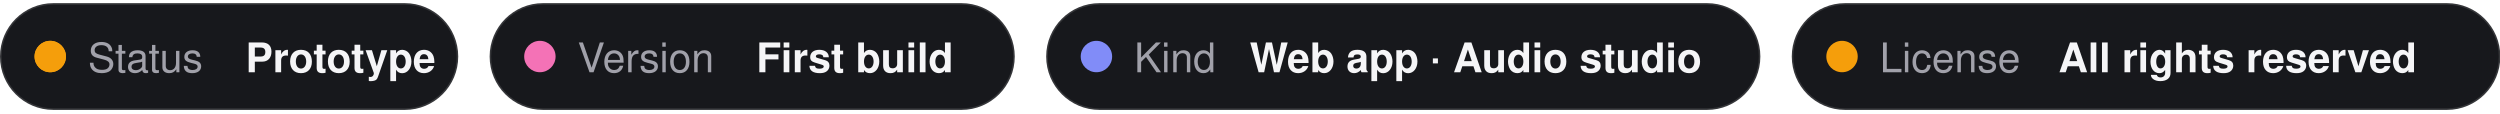
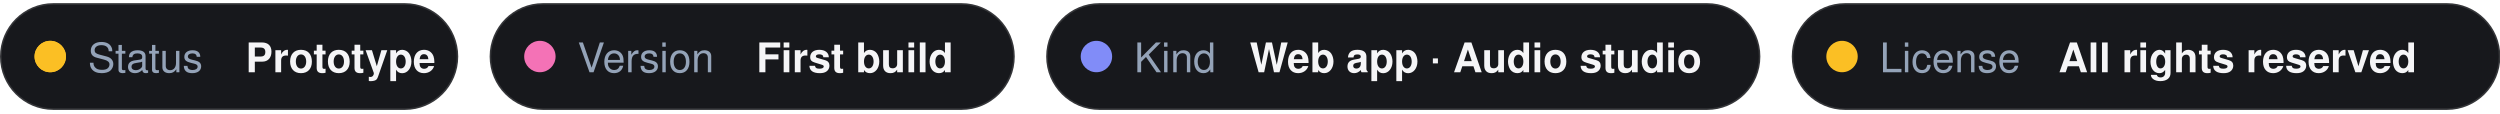
<svg xmlns="http://www.w3.org/2000/svg" viewBox="0 0 796 36" width="796" height="36" role="img" aria-label="Status Prototype · Version First build · Kind Web app · Audio studio · License All rights reserved">
  <style>.pulse{transform-box:fill-box;transform-origin:center;animation:p 2s ease-out infinite}@keyframes p{0%{opacity:.9;transform:scale(1)}100%{opacity:0;transform:scale(2.6)}}@media (prefers-reduced-motion: reduce){*{animation:none!important}}</style>
  <rect x="0" y="1" width="145.9" height="34" rx="17" fill="#17181c" stroke="rgba(255,255,255,0.13)" />
-   <circle class="pulse" cx="16" cy="18" r="5" fill="#f59e0b" />
-   <circle cx="16" cy="18" r="5" fill="#f59e0b" />
-   <text x="28" y="23" font-family="-apple-system, BlinkMacSystemFont, 'Segoe UI', Helvetica, Arial, sans-serif" font-size="13" font-weight="500" fill="#a1a1aa" text-anchor="start" letter-spacing="0">Status</text>
+   <circle class="pulse" cx="16" cy="18" r="5" fill="#fbbf24" />
+   <circle cx="16" cy="18" r="5" fill="#fbbf24" />
+   <text x="28" y="23" font-family="-apple-system, BlinkMacSystemFont, 'Segoe UI', Helvetica, Arial, sans-serif" font-size="13" font-weight="500" fill="#94a3b8" text-anchor="start" letter-spacing="0">Status</text>
  <text x="78.2" y="23" font-family="-apple-system, BlinkMacSystemFont, 'Segoe UI', Helvetica, Arial, sans-serif" font-size="13" font-weight="600" fill="#f5f5f7" text-anchor="start" letter-spacing="0">Prototype</text>
  <rect x="155.9" y="1" width="167.2" height="34" rx="17" fill="#17181c" stroke="rgba(255,255,255,0.13)" />
  <circle cx="171.9" cy="18" r="5" fill="#f472b6" />
-   <text x="183.9" y="23" font-family="-apple-system, BlinkMacSystemFont, 'Segoe UI', Helvetica, Arial, sans-serif" font-size="13" font-weight="500" fill="#a1a1aa" text-anchor="start" letter-spacing="0">Version</text>
+   <text x="183.9" y="23" font-family="-apple-system, BlinkMacSystemFont, 'Segoe UI', Helvetica, Arial, sans-serif" font-size="13" font-weight="500" fill="#94a3b8" text-anchor="start" letter-spacing="0">Version</text>
  <text x="240.8" y="23" font-family="-apple-system, BlinkMacSystemFont, 'Segoe UI', Helvetica, Arial, sans-serif" font-size="13" font-weight="600" fill="#f5f5f7" text-anchor="start" letter-spacing="0">First build</text>
  <rect x="333.1" y="1" width="227.4" height="34" rx="17" fill="#17181c" stroke="rgba(255,255,255,0.13)" />
  <circle cx="349.1" cy="18" r="5" fill="#818cf8" />
-   <text x="361.1" y="23" font-family="-apple-system, BlinkMacSystemFont, 'Segoe UI', Helvetica, Arial, sans-serif" font-size="13" font-weight="500" fill="#a1a1aa" text-anchor="start" letter-spacing="0">Kind</text>
+   <text x="361.1" y="23" font-family="-apple-system, BlinkMacSystemFont, 'Segoe UI', Helvetica, Arial, sans-serif" font-size="13" font-weight="500" fill="#94a3b8" text-anchor="start" letter-spacing="0">Kind</text>
  <text x="397.9" y="23" font-family="-apple-system, BlinkMacSystemFont, 'Segoe UI', Helvetica, Arial, sans-serif" font-size="13" font-weight="600" fill="#f5f5f7" text-anchor="start" letter-spacing="0">Web app · Audio studio</text>
  <rect x="570.5" y="1" width="225.6" height="34" rx="17" fill="#17181c" stroke="rgba(255,255,255,0.13)" />
-   <circle cx="586.5" cy="18" r="5" fill="#f59e0b" />
-   <text x="598.5" y="23" font-family="-apple-system, BlinkMacSystemFont, 'Segoe UI', Helvetica, Arial, sans-serif" font-size="13" font-weight="500" fill="#a1a1aa" text-anchor="start" letter-spacing="0">License</text>
+   <circle cx="586.5" cy="18" r="5" fill="#fbbf24" />
+   <text x="598.5" y="23" font-family="-apple-system, BlinkMacSystemFont, 'Segoe UI', Helvetica, Arial, sans-serif" font-size="13" font-weight="500" fill="#94a3b8" text-anchor="start" letter-spacing="0">License</text>
  <text x="655.4" y="23" font-family="-apple-system, BlinkMacSystemFont, 'Segoe UI', Helvetica, Arial, sans-serif" font-size="13" font-weight="600" fill="#f5f5f7" text-anchor="start" letter-spacing="0">All rights reserved</text>
</svg>
